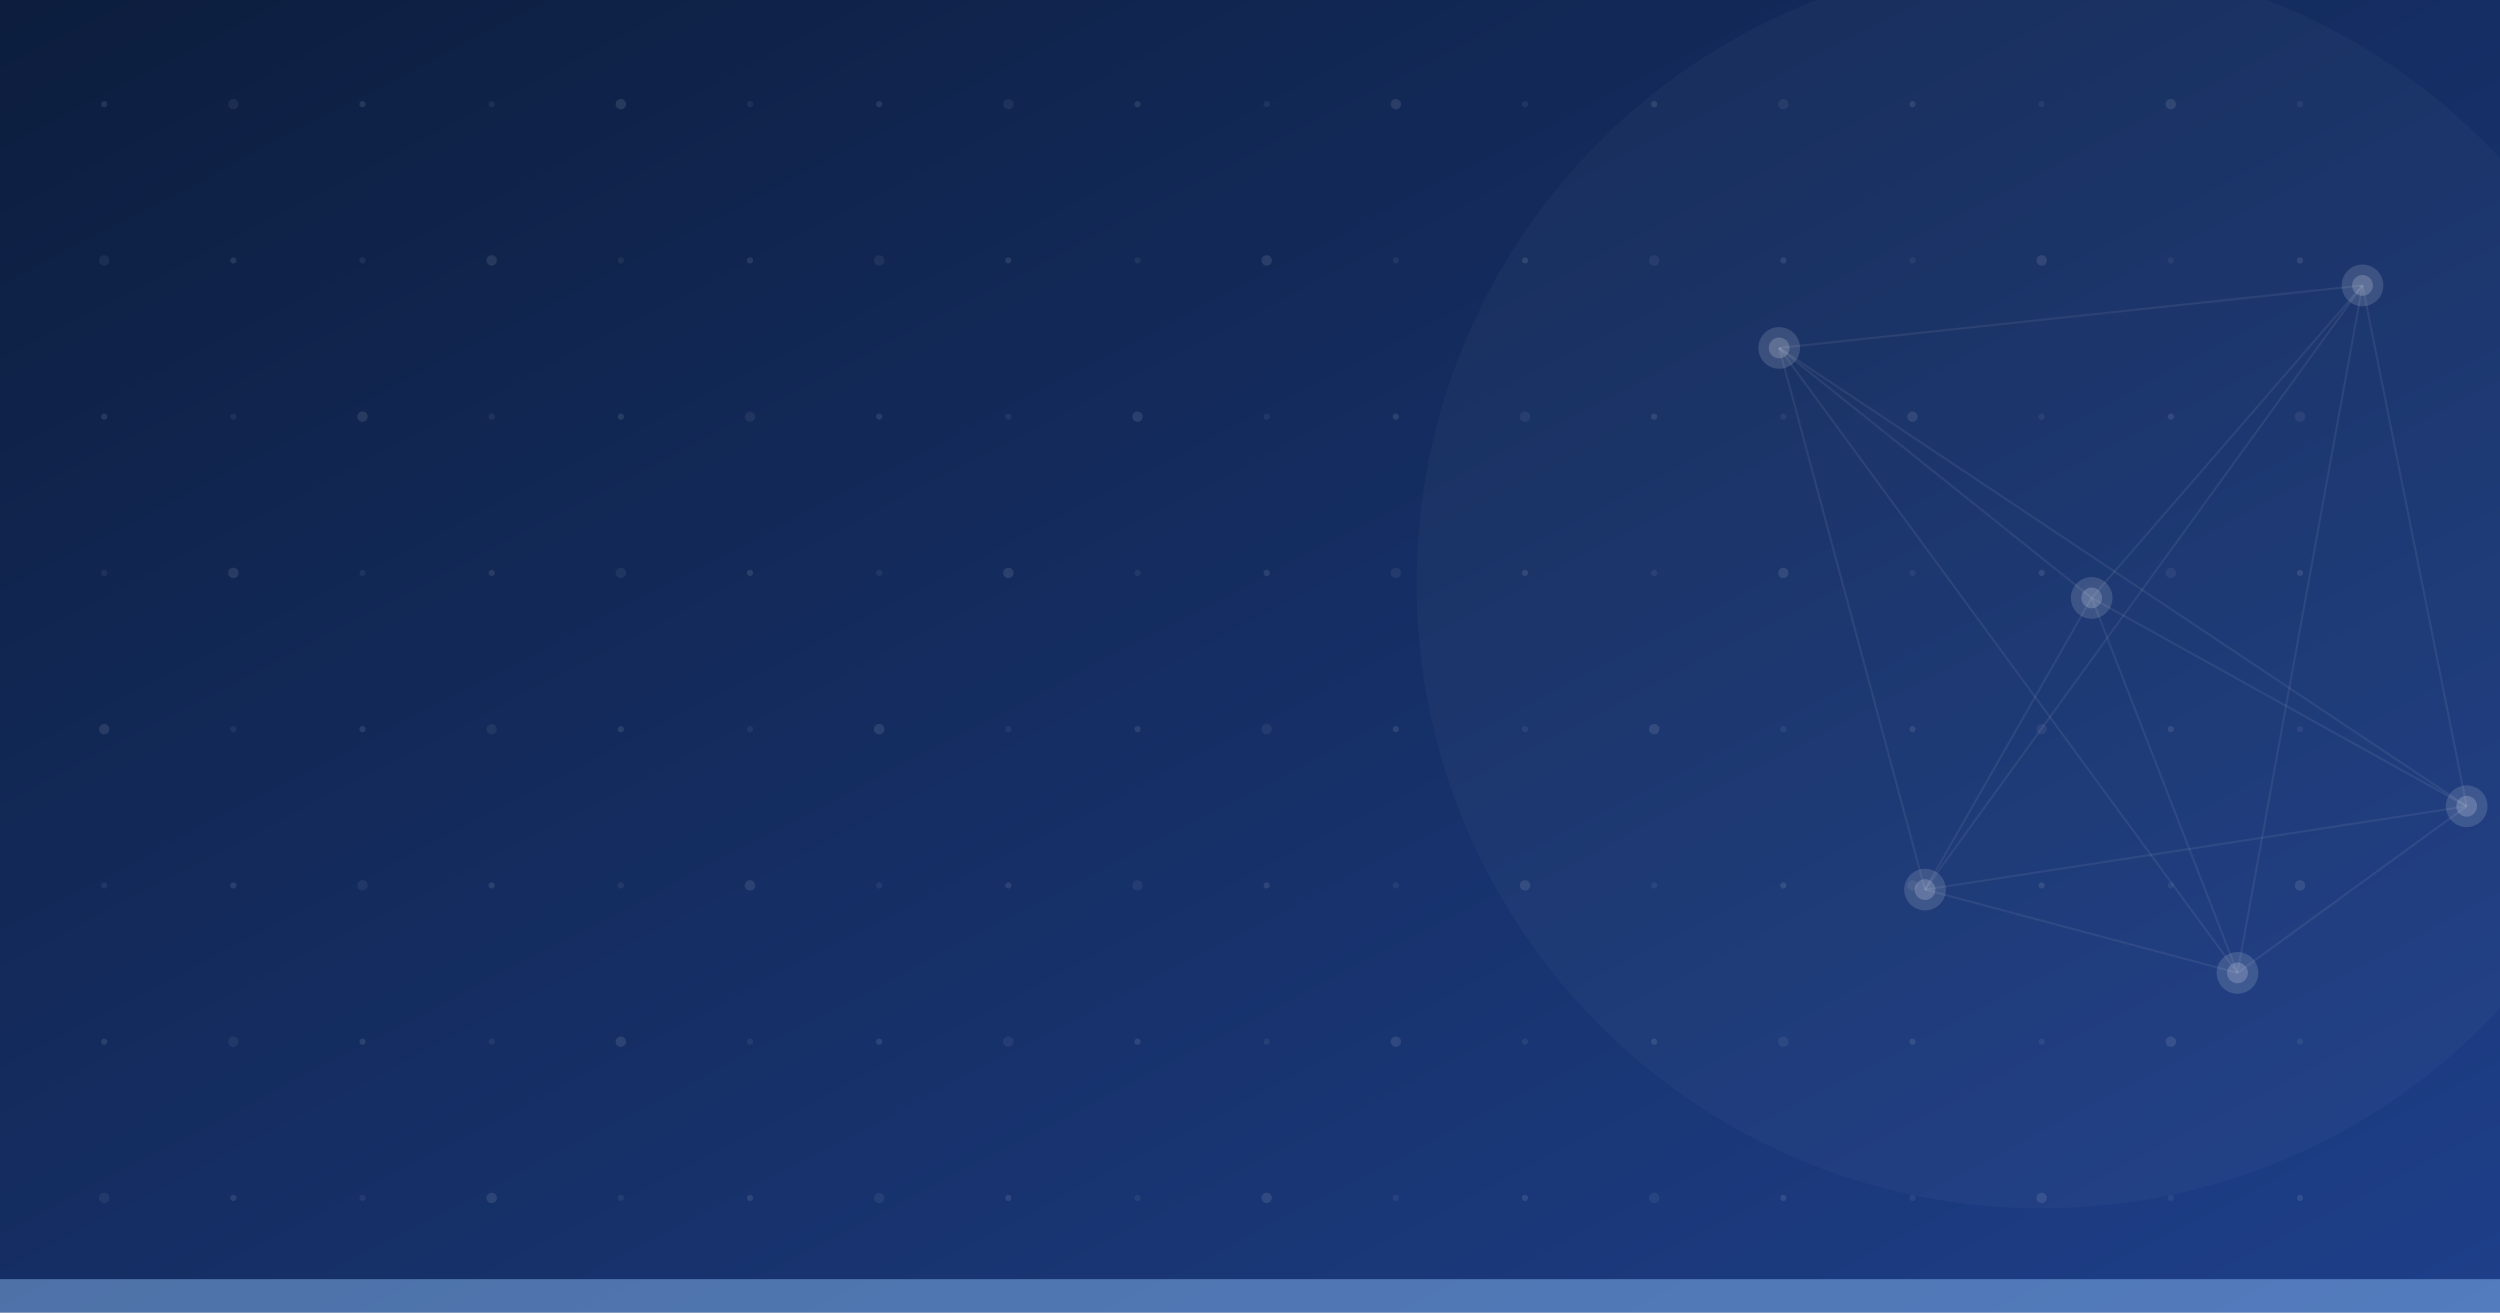
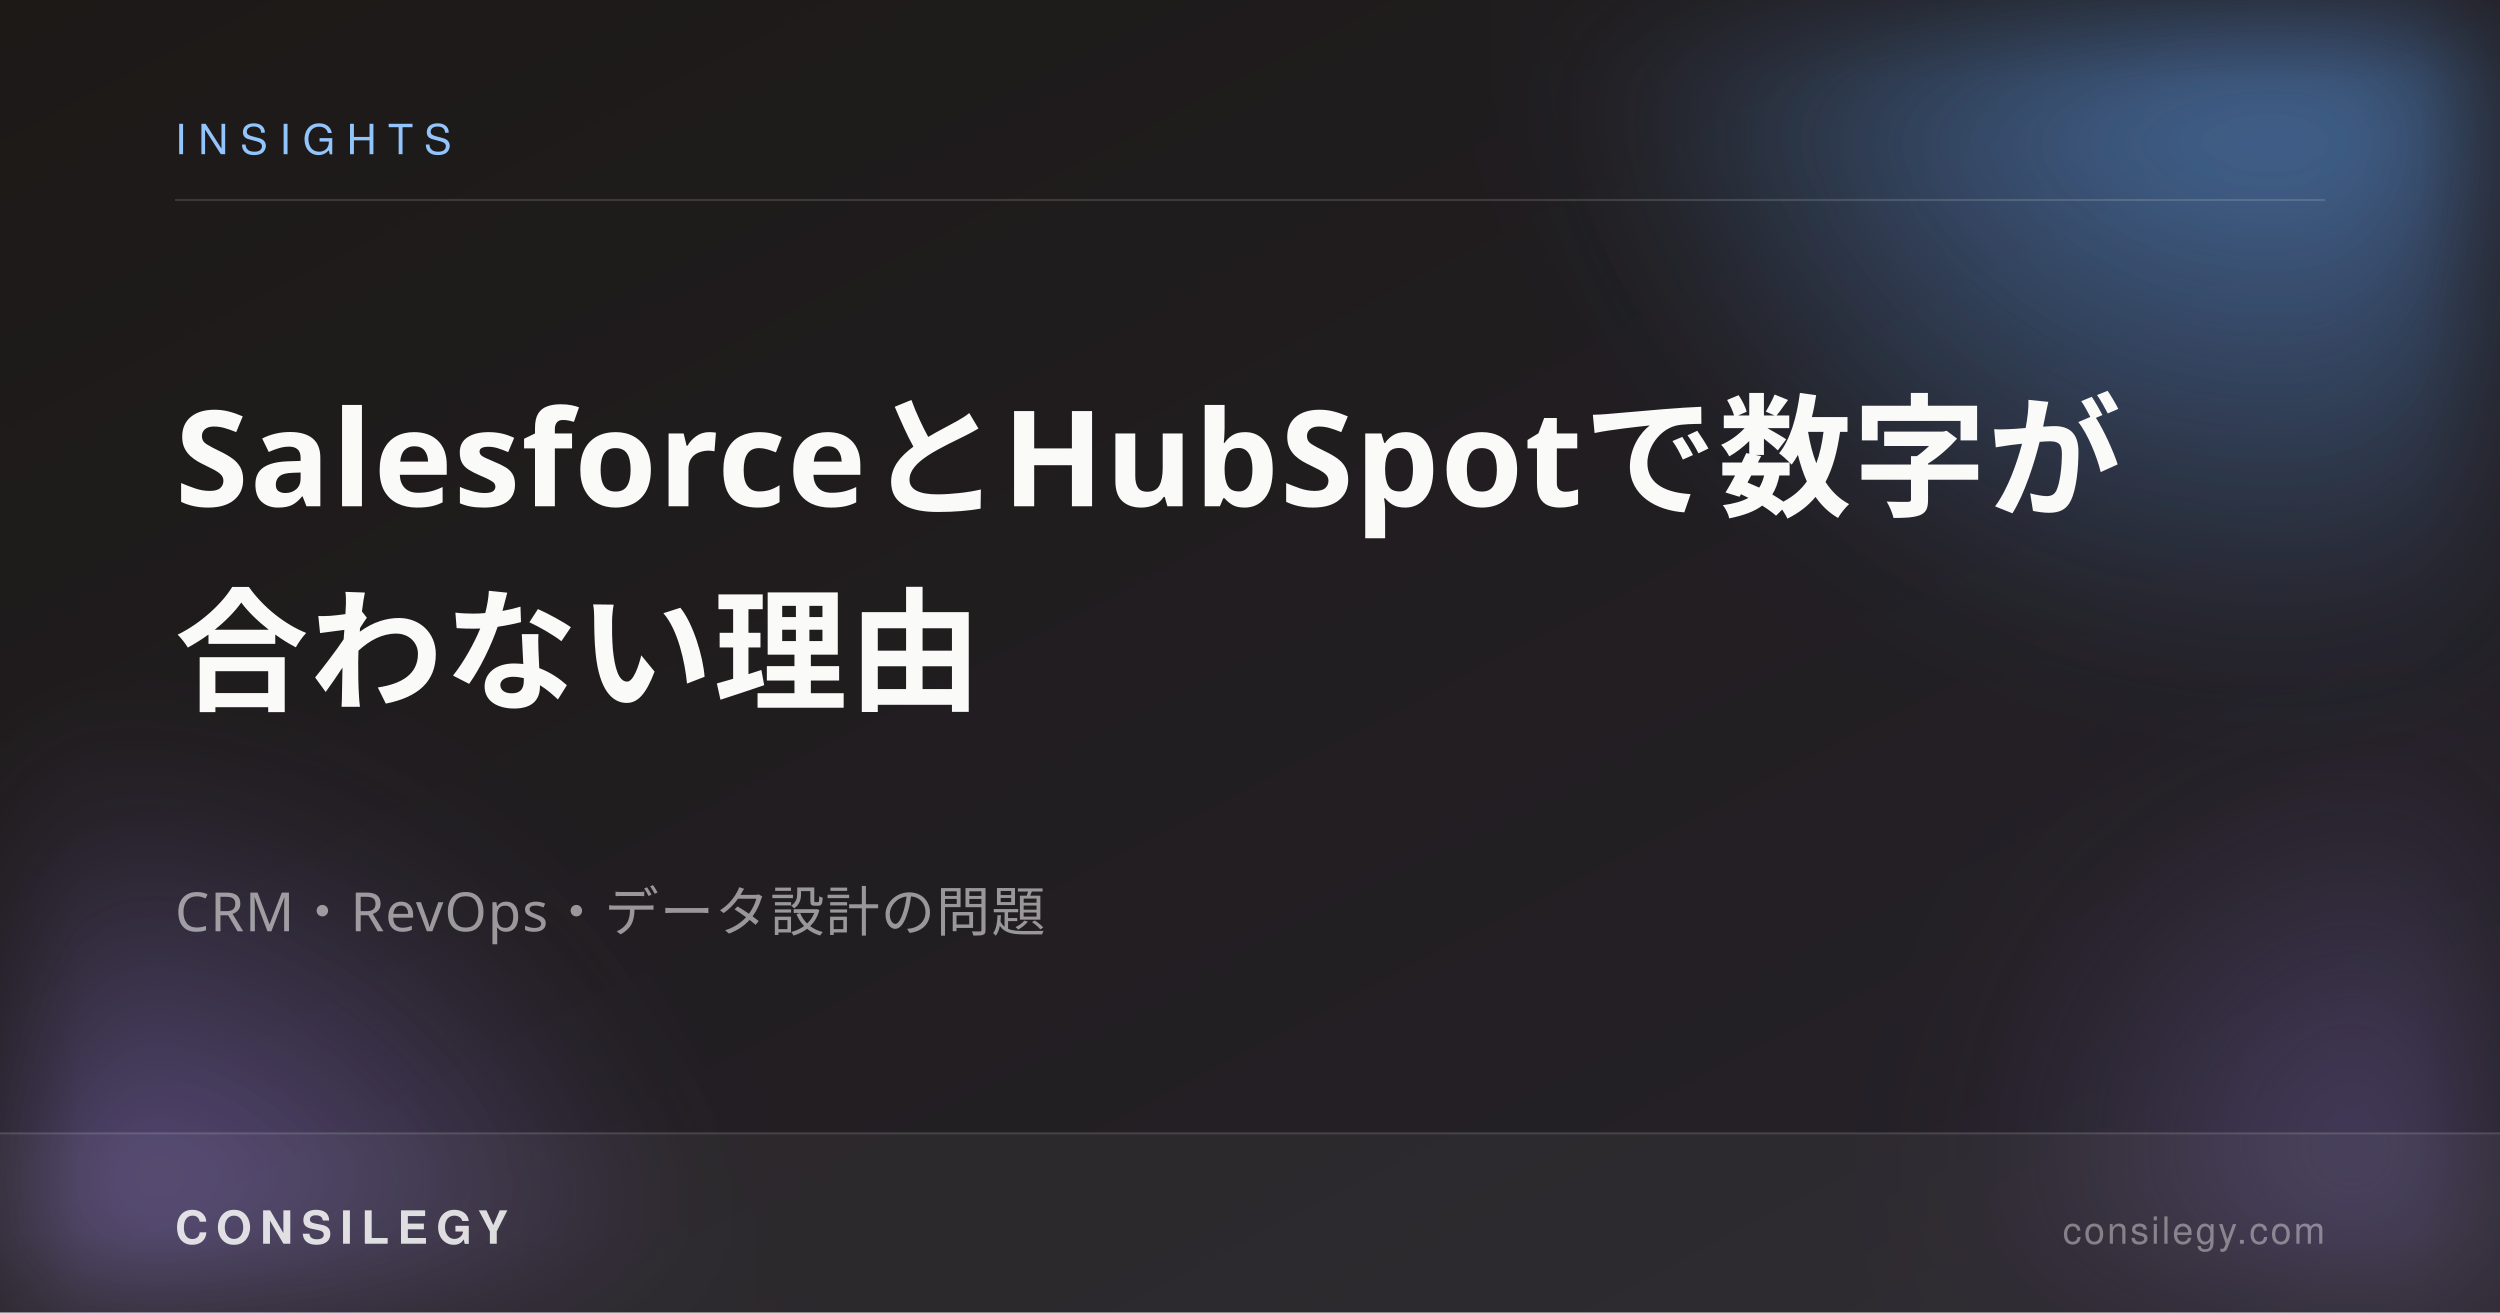
<svg xmlns="http://www.w3.org/2000/svg" viewBox="0 0 1200 630" width="1200" height="630">
  <defs>
    <linearGradient id="bg" x1="0%" y1="0%" x2="100%" y2="100%">
-       <stop offset="0%" stop-color="#0c1d3d" />
-       <stop offset="100%" stop-color="#1e3f8a" />
+       <stop offset="0%" stop-color="#1C1917" />
+       <stop offset="100%" stop-color="#26222A" />
    </linearGradient>
+     <radialGradient id="orbBlue" cx="50%" cy="50%" r="50%">
+       <stop offset="0%" stop-color="#60A5FA" stop-opacity="0.68" />
+       <stop offset="100%" stop-color="#60A5FA" stop-opacity="0" />
+     </radialGradient>
+     <radialGradient id="orbViolet" cx="50%" cy="50%" r="50%">
+       <stop offset="0%" stop-color="#A78BFA" stop-opacity="0.58" />
+       <stop offset="100%" stop-color="#A78BFA" stop-opacity="0" />
+     </radialGradient>
+     <filter id="soften" x="-50%" y="-50%" width="200%" height="200%">
+       <feGaussianBlur stdDeviation="40" />
+     </filter>
  </defs>
  <rect width="1200" height="630" fill="url(#bg)" />
-   <circle cx="50" cy="50" r="1.5" fill="white" opacity="0.1" />
-   <circle cx="112" cy="50" r="2.5" fill="white" opacity="0.06" />
-   <circle cx="174" cy="50" r="1.5" fill="white" opacity="0.1" />
-   <circle cx="236" cy="50" r="1.5" fill="white" opacity="0.06" />
-   <circle cx="298" cy="50" r="2.5" fill="white" opacity="0.1" />
-   <circle cx="360" cy="50" r="1.5" fill="white" opacity="0.06" />
-   <circle cx="422" cy="50" r="1.5" fill="white" opacity="0.1" />
-   <circle cx="484" cy="50" r="2.5" fill="white" opacity="0.06" />
-   <circle cx="546" cy="50" r="1.5" fill="white" opacity="0.1" />
-   <circle cx="608" cy="50" r="1.5" fill="white" opacity="0.06" />
-   <circle cx="670" cy="50" r="2.5" fill="white" opacity="0.1" />
-   <circle cx="732" cy="50" r="1.5" fill="white" opacity="0.06" />
-   <circle cx="794" cy="50" r="1.5" fill="white" opacity="0.1" />
-   <circle cx="856" cy="50" r="2.5" fill="white" opacity="0.06" />
-   <circle cx="918" cy="50" r="1.5" fill="white" opacity="0.1" />
-   <circle cx="980" cy="50" r="1.5" fill="white" opacity="0.06" />
-   <circle cx="1042" cy="50" r="2.5" fill="white" opacity="0.1" />
-   <circle cx="1104" cy="50" r="1.5" fill="white" opacity="0.06" />
-   <circle cx="50" cy="125" r="2.5" fill="white" opacity="0.06" />
-   <circle cx="112" cy="125" r="1.5" fill="white" opacity="0.1" />
-   <circle cx="174" cy="125" r="1.5" fill="white" opacity="0.06" />
-   <circle cx="236" cy="125" r="2.5" fill="white" opacity="0.1" />
-   <circle cx="298" cy="125" r="1.5" fill="white" opacity="0.06" />
-   <circle cx="360" cy="125" r="1.5" fill="white" opacity="0.1" />
-   <circle cx="422" cy="125" r="2.5" fill="white" opacity="0.06" />
-   <circle cx="484" cy="125" r="1.5" fill="white" opacity="0.1" />
-   <circle cx="546" cy="125" r="1.5" fill="white" opacity="0.06" />
-   <circle cx="608" cy="125" r="2.5" fill="white" opacity="0.1" />
-   <circle cx="670" cy="125" r="1.5" fill="white" opacity="0.06" />
-   <circle cx="732" cy="125" r="1.5" fill="white" opacity="0.1" />
-   <circle cx="794" cy="125" r="2.5" fill="white" opacity="0.06" />
-   <circle cx="856" cy="125" r="1.5" fill="white" opacity="0.1" />
-   <circle cx="918" cy="125" r="1.5" fill="white" opacity="0.06" />
-   <circle cx="980" cy="125" r="2.5" fill="white" opacity="0.1" />
-   <circle cx="1042" cy="125" r="1.5" fill="white" opacity="0.06" />
-   <circle cx="1104" cy="125" r="1.5" fill="white" opacity="0.1" />
-   <circle cx="50" cy="200" r="1.5" fill="white" opacity="0.1" />
-   <circle cx="112" cy="200" r="1.5" fill="white" opacity="0.06" />
-   <circle cx="174" cy="200" r="2.5" fill="white" opacity="0.1" />
-   <circle cx="236" cy="200" r="1.5" fill="white" opacity="0.06" />
-   <circle cx="298" cy="200" r="1.5" fill="white" opacity="0.1" />
-   <circle cx="360" cy="200" r="2.5" fill="white" opacity="0.06" />
-   <circle cx="422" cy="200" r="1.5" fill="white" opacity="0.1" />
-   <circle cx="484" cy="200" r="1.5" fill="white" opacity="0.06" />
-   <circle cx="546" cy="200" r="2.5" fill="white" opacity="0.1" />
-   <circle cx="608" cy="200" r="1.5" fill="white" opacity="0.06" />
-   <circle cx="670" cy="200" r="1.5" fill="white" opacity="0.1" />
-   <circle cx="732" cy="200" r="2.5" fill="white" opacity="0.06" />
-   <circle cx="794" cy="200" r="1.5" fill="white" opacity="0.1" />
-   <circle cx="856" cy="200" r="1.5" fill="white" opacity="0.06" />
-   <circle cx="918" cy="200" r="2.5" fill="white" opacity="0.1" />
-   <circle cx="980" cy="200" r="1.5" fill="white" opacity="0.06" />
-   <circle cx="1042" cy="200" r="1.5" fill="white" opacity="0.1" />
-   <circle cx="1104" cy="200" r="2.5" fill="white" opacity="0.06" />
-   <circle cx="50" cy="275" r="1.5" fill="white" opacity="0.06" />
-   <circle cx="112" cy="275" r="2.5" fill="white" opacity="0.1" />
-   <circle cx="174" cy="275" r="1.5" fill="white" opacity="0.06" />
-   <circle cx="236" cy="275" r="1.5" fill="white" opacity="0.1" />
-   <circle cx="298" cy="275" r="2.5" fill="white" opacity="0.06" />
-   <circle cx="360" cy="275" r="1.5" fill="white" opacity="0.1" />
-   <circle cx="422" cy="275" r="1.5" fill="white" opacity="0.06" />
-   <circle cx="484" cy="275" r="2.5" fill="white" opacity="0.1" />
-   <circle cx="546" cy="275" r="1.5" fill="white" opacity="0.06" />
-   <circle cx="608" cy="275" r="1.5" fill="white" opacity="0.1" />
-   <circle cx="670" cy="275" r="2.5" fill="white" opacity="0.06" />
-   <circle cx="732" cy="275" r="1.5" fill="white" opacity="0.1" />
-   <circle cx="794" cy="275" r="1.5" fill="white" opacity="0.06" />
-   <circle cx="856" cy="275" r="2.5" fill="white" opacity="0.1" />
-   <circle cx="918" cy="275" r="1.5" fill="white" opacity="0.06" />
-   <circle cx="980" cy="275" r="1.5" fill="white" opacity="0.1" />
-   <circle cx="1042" cy="275" r="2.5" fill="white" opacity="0.06" />
-   <circle cx="1104" cy="275" r="1.5" fill="white" opacity="0.1" />
-   <circle cx="50" cy="350" r="2.5" fill="white" opacity="0.1" />
-   <circle cx="112" cy="350" r="1.5" fill="white" opacity="0.06" />
-   <circle cx="174" cy="350" r="1.5" fill="white" opacity="0.1" />
-   <circle cx="236" cy="350" r="2.5" fill="white" opacity="0.06" />
-   <circle cx="298" cy="350" r="1.5" fill="white" opacity="0.1" />
-   <circle cx="360" cy="350" r="1.5" fill="white" opacity="0.06" />
-   <circle cx="422" cy="350" r="2.5" fill="white" opacity="0.1" />
-   <circle cx="484" cy="350" r="1.5" fill="white" opacity="0.06" />
-   <circle cx="546" cy="350" r="1.5" fill="white" opacity="0.1" />
-   <circle cx="608" cy="350" r="2.5" fill="white" opacity="0.06" />
-   <circle cx="670" cy="350" r="1.5" fill="white" opacity="0.1" />
-   <circle cx="732" cy="350" r="1.5" fill="white" opacity="0.06" />
-   <circle cx="794" cy="350" r="2.5" fill="white" opacity="0.1" />
-   <circle cx="856" cy="350" r="1.5" fill="white" opacity="0.06" />
-   <circle cx="918" cy="350" r="1.5" fill="white" opacity="0.1" />
-   <circle cx="980" cy="350" r="2.5" fill="white" opacity="0.06" />
-   <circle cx="1042" cy="350" r="1.5" fill="white" opacity="0.1" />
-   <circle cx="1104" cy="350" r="1.5" fill="white" opacity="0.06" />
-   <circle cx="50" cy="425" r="1.5" fill="white" opacity="0.06" />
-   <circle cx="112" cy="425" r="1.5" fill="white" opacity="0.1" />
-   <circle cx="174" cy="425" r="2.5" fill="white" opacity="0.06" />
-   <circle cx="236" cy="425" r="1.5" fill="white" opacity="0.1" />
-   <circle cx="298" cy="425" r="1.5" fill="white" opacity="0.06" />
-   <circle cx="360" cy="425" r="2.5" fill="white" opacity="0.1" />
-   <circle cx="422" cy="425" r="1.5" fill="white" opacity="0.06" />
-   <circle cx="484" cy="425" r="1.5" fill="white" opacity="0.1" />
-   <circle cx="546" cy="425" r="2.5" fill="white" opacity="0.06" />
-   <circle cx="608" cy="425" r="1.5" fill="white" opacity="0.1" />
-   <circle cx="670" cy="425" r="1.5" fill="white" opacity="0.06" />
-   <circle cx="732" cy="425" r="2.5" fill="white" opacity="0.1" />
-   <circle cx="794" cy="425" r="1.5" fill="white" opacity="0.06" />
-   <circle cx="856" cy="425" r="1.5" fill="white" opacity="0.1" />
-   <circle cx="918" cy="425" r="2.5" fill="white" opacity="0.06" />
-   <circle cx="980" cy="425" r="1.5" fill="white" opacity="0.1" />
-   <circle cx="1042" cy="425" r="1.5" fill="white" opacity="0.06" />
-   <circle cx="1104" cy="425" r="2.5" fill="white" opacity="0.1" />
-   <circle cx="50" cy="500" r="1.5" fill="white" opacity="0.1" />
-   <circle cx="112" cy="500" r="2.5" fill="white" opacity="0.06" />
-   <circle cx="174" cy="500" r="1.5" fill="white" opacity="0.1" />
-   <circle cx="236" cy="500" r="1.5" fill="white" opacity="0.06" />
-   <circle cx="298" cy="500" r="2.5" fill="white" opacity="0.1" />
-   <circle cx="360" cy="500" r="1.5" fill="white" opacity="0.06" />
-   <circle cx="422" cy="500" r="1.5" fill="white" opacity="0.1" />
-   <circle cx="484" cy="500" r="2.5" fill="white" opacity="0.06" />
-   <circle cx="546" cy="500" r="1.5" fill="white" opacity="0.1" />
-   <circle cx="608" cy="500" r="1.5" fill="white" opacity="0.06" />
-   <circle cx="670" cy="500" r="2.5" fill="white" opacity="0.1" />
-   <circle cx="732" cy="500" r="1.5" fill="white" opacity="0.06" />
-   <circle cx="794" cy="500" r="1.5" fill="white" opacity="0.1" />
-   <circle cx="856" cy="500" r="2.5" fill="white" opacity="0.06" />
-   <circle cx="918" cy="500" r="1.5" fill="white" opacity="0.1" />
-   <circle cx="980" cy="500" r="1.5" fill="white" opacity="0.06" />
-   <circle cx="1042" cy="500" r="2.5" fill="white" opacity="0.1" />
-   <circle cx="1104" cy="500" r="1.5" fill="white" opacity="0.06" />
-   <circle cx="50" cy="575" r="2.5" fill="white" opacity="0.06" />
-   <circle cx="112" cy="575" r="1.5" fill="white" opacity="0.1" />
-   <circle cx="174" cy="575" r="1.5" fill="white" opacity="0.06" />
-   <circle cx="236" cy="575" r="2.5" fill="white" opacity="0.1" />
-   <circle cx="298" cy="575" r="1.5" fill="white" opacity="0.06" />
-   <circle cx="360" cy="575" r="1.5" fill="white" opacity="0.1" />
-   <circle cx="422" cy="575" r="2.5" fill="white" opacity="0.06" />
-   <circle cx="484" cy="575" r="1.5" fill="white" opacity="0.1" />
-   <circle cx="546" cy="575" r="1.5" fill="white" opacity="0.06" />
-   <circle cx="608" cy="575" r="2.5" fill="white" opacity="0.1" />
-   <circle cx="670" cy="575" r="1.5" fill="white" opacity="0.06" />
-   <circle cx="732" cy="575" r="1.5" fill="white" opacity="0.1" />
-   <circle cx="794" cy="575" r="2.5" fill="white" opacity="0.06" />
-   <circle cx="856" cy="575" r="1.5" fill="white" opacity="0.1" />
-   <circle cx="918" cy="575" r="1.5" fill="white" opacity="0.06" />
-   <circle cx="980" cy="575" r="2.5" fill="white" opacity="0.1" />
-   <circle cx="1042" cy="575" r="1.5" fill="white" opacity="0.06" />
-   <circle cx="1104" cy="575" r="1.5" fill="white" opacity="0.1" />
-   <line x1="854" y1="167" x2="1004" y2="287" stroke="white" stroke-width="1" opacity="0.07" />
-   <line x1="854" y1="167" x2="1134" y2="137" stroke="white" stroke-width="1" opacity="0.07" />
-   <line x1="854" y1="167" x2="1184" y2="387" stroke="white" stroke-width="1" opacity="0.07" />
-   <line x1="854" y1="167" x2="924" y2="427" stroke="white" stroke-width="1" opacity="0.07" />
-   <line x1="854" y1="167" x2="1074" y2="467" stroke="white" stroke-width="1" opacity="0.07" />
-   <line x1="1004" y1="287" x2="1134" y2="137" stroke="white" stroke-width="1" opacity="0.07" />
-   <line x1="1004" y1="287" x2="1184" y2="387" stroke="white" stroke-width="1" opacity="0.07" />
-   <line x1="1004" y1="287" x2="924" y2="427" stroke="white" stroke-width="1" opacity="0.07" />
-   <line x1="1004" y1="287" x2="1074" y2="467" stroke="white" stroke-width="1" opacity="0.07" />
-   <line x1="1134" y1="137" x2="1184" y2="387" stroke="white" stroke-width="1" opacity="0.07" />
-   <line x1="1134" y1="137" x2="924" y2="427" stroke="white" stroke-width="1" opacity="0.07" />
-   <line x1="1134" y1="137" x2="1074" y2="467" stroke="white" stroke-width="1" opacity="0.07" />
-   <line x1="1184" y1="387" x2="924" y2="427" stroke="white" stroke-width="1" opacity="0.07" />
-   <line x1="1184" y1="387" x2="1074" y2="467" stroke="white" stroke-width="1" opacity="0.07" />
-   <line x1="924" y1="427" x2="1074" y2="467" stroke="white" stroke-width="1" opacity="0.07" />
-   <circle cx="854" cy="167" r="10" fill="white" opacity="0.14" />
-   <circle cx="854" cy="167" r="5" fill="white" opacity="0.18" />
-   <circle cx="1004" cy="287" r="10" fill="white" opacity="0.14" />
-   <circle cx="1004" cy="287" r="5" fill="white" opacity="0.18" />
-   <circle cx="1134" cy="137" r="10" fill="white" opacity="0.14" />
-   <circle cx="1134" cy="137" r="5" fill="white" opacity="0.18" />
-   <circle cx="1184" cy="387" r="10" fill="white" opacity="0.14" />
-   <circle cx="1184" cy="387" r="5" fill="white" opacity="0.18" />
-   <circle cx="924" cy="427" r="10" fill="white" opacity="0.14" />
-   <circle cx="924" cy="427" r="5" fill="white" opacity="0.18" />
-   <circle cx="1074" cy="467" r="10" fill="white" opacity="0.14" />
-   <circle cx="1074" cy="467" r="5" fill="white" opacity="0.18" />
-   <circle cx="980" cy="280" r="300" fill="white" opacity="0.03" />
-   <rect x="0" y="614" width="1200" height="16" fill="#93c5fd" opacity="0.45" />
+   <circle cx="1090" cy="-20" r="340" fill="url(#orbBlue)" filter="url(#soften)" />
+   <circle cx="40" cy="660" r="300" fill="url(#orbViolet)" filter="url(#soften)" />
+   <circle cx="1150" cy="560" r="200" fill="url(#orbViolet)" filter="url(#soften)" opacity="0.5" />
+   <line x1="84" y1="96" x2="1116" y2="96" stroke="#FAFAF9" stroke-opacity="0.14" stroke-width="1" />
+   <text x="84" y="74" font-family="'Helvetica Neue',Helvetica,Arial,sans-serif" font-size="20" font-weight="500" fill="#93C5FD" letter-spacing="0.28em">INSIGHTS</text>
+   <text x="84" y="243" font-family="'Hiragino Sans','Hiragino Kaku Gothic ProN',system-ui,sans-serif" font-size="64" font-weight="600" fill="#FAFAF9" letter-spacing="0.01em">SalesforceとHubSpotで数字が</text>
+   <text x="84" y="336" font-family="'Hiragino Sans','Hiragino Kaku Gothic ProN',system-ui,sans-serif" font-size="64" font-weight="600" fill="#FAFAF9" letter-spacing="0.01em">合わない理由</text>
+   <text x="84" y="447" font-family="'Hiragino Sans','Hiragino Kaku Gothic ProN',system-ui,sans-serif" font-size="26" font-weight="400" fill="#FAFAF9" fill-opacity="0.55" letter-spacing="0.02em">CRM・RevOps・データ設計の問題</text>
+   <rect x="0" y="544" width="1200" height="86" fill="#FAFAF9" fill-opacity="0.045" />
+   <line x1="0" y1="544" x2="1200" y2="544" stroke="#FAFAF9" stroke-opacity="0.14" stroke-width="1" />
+   <text x="84" y="597" font-family="'Helvetica Neue',Helvetica,Arial,sans-serif" font-size="22" font-weight="600" fill="#FAFAF9" fill-opacity="0.85" letter-spacing="0.18em">CONSILEGY</text>
+   <text x="1116" y="597" text-anchor="end" font-family="'Helvetica Neue',Helvetica,Arial,sans-serif" font-size="18" font-weight="400" fill="#FAFAF9" fill-opacity="0.4" letter-spacing="0.06em">consilegy.com</text>
</svg>
